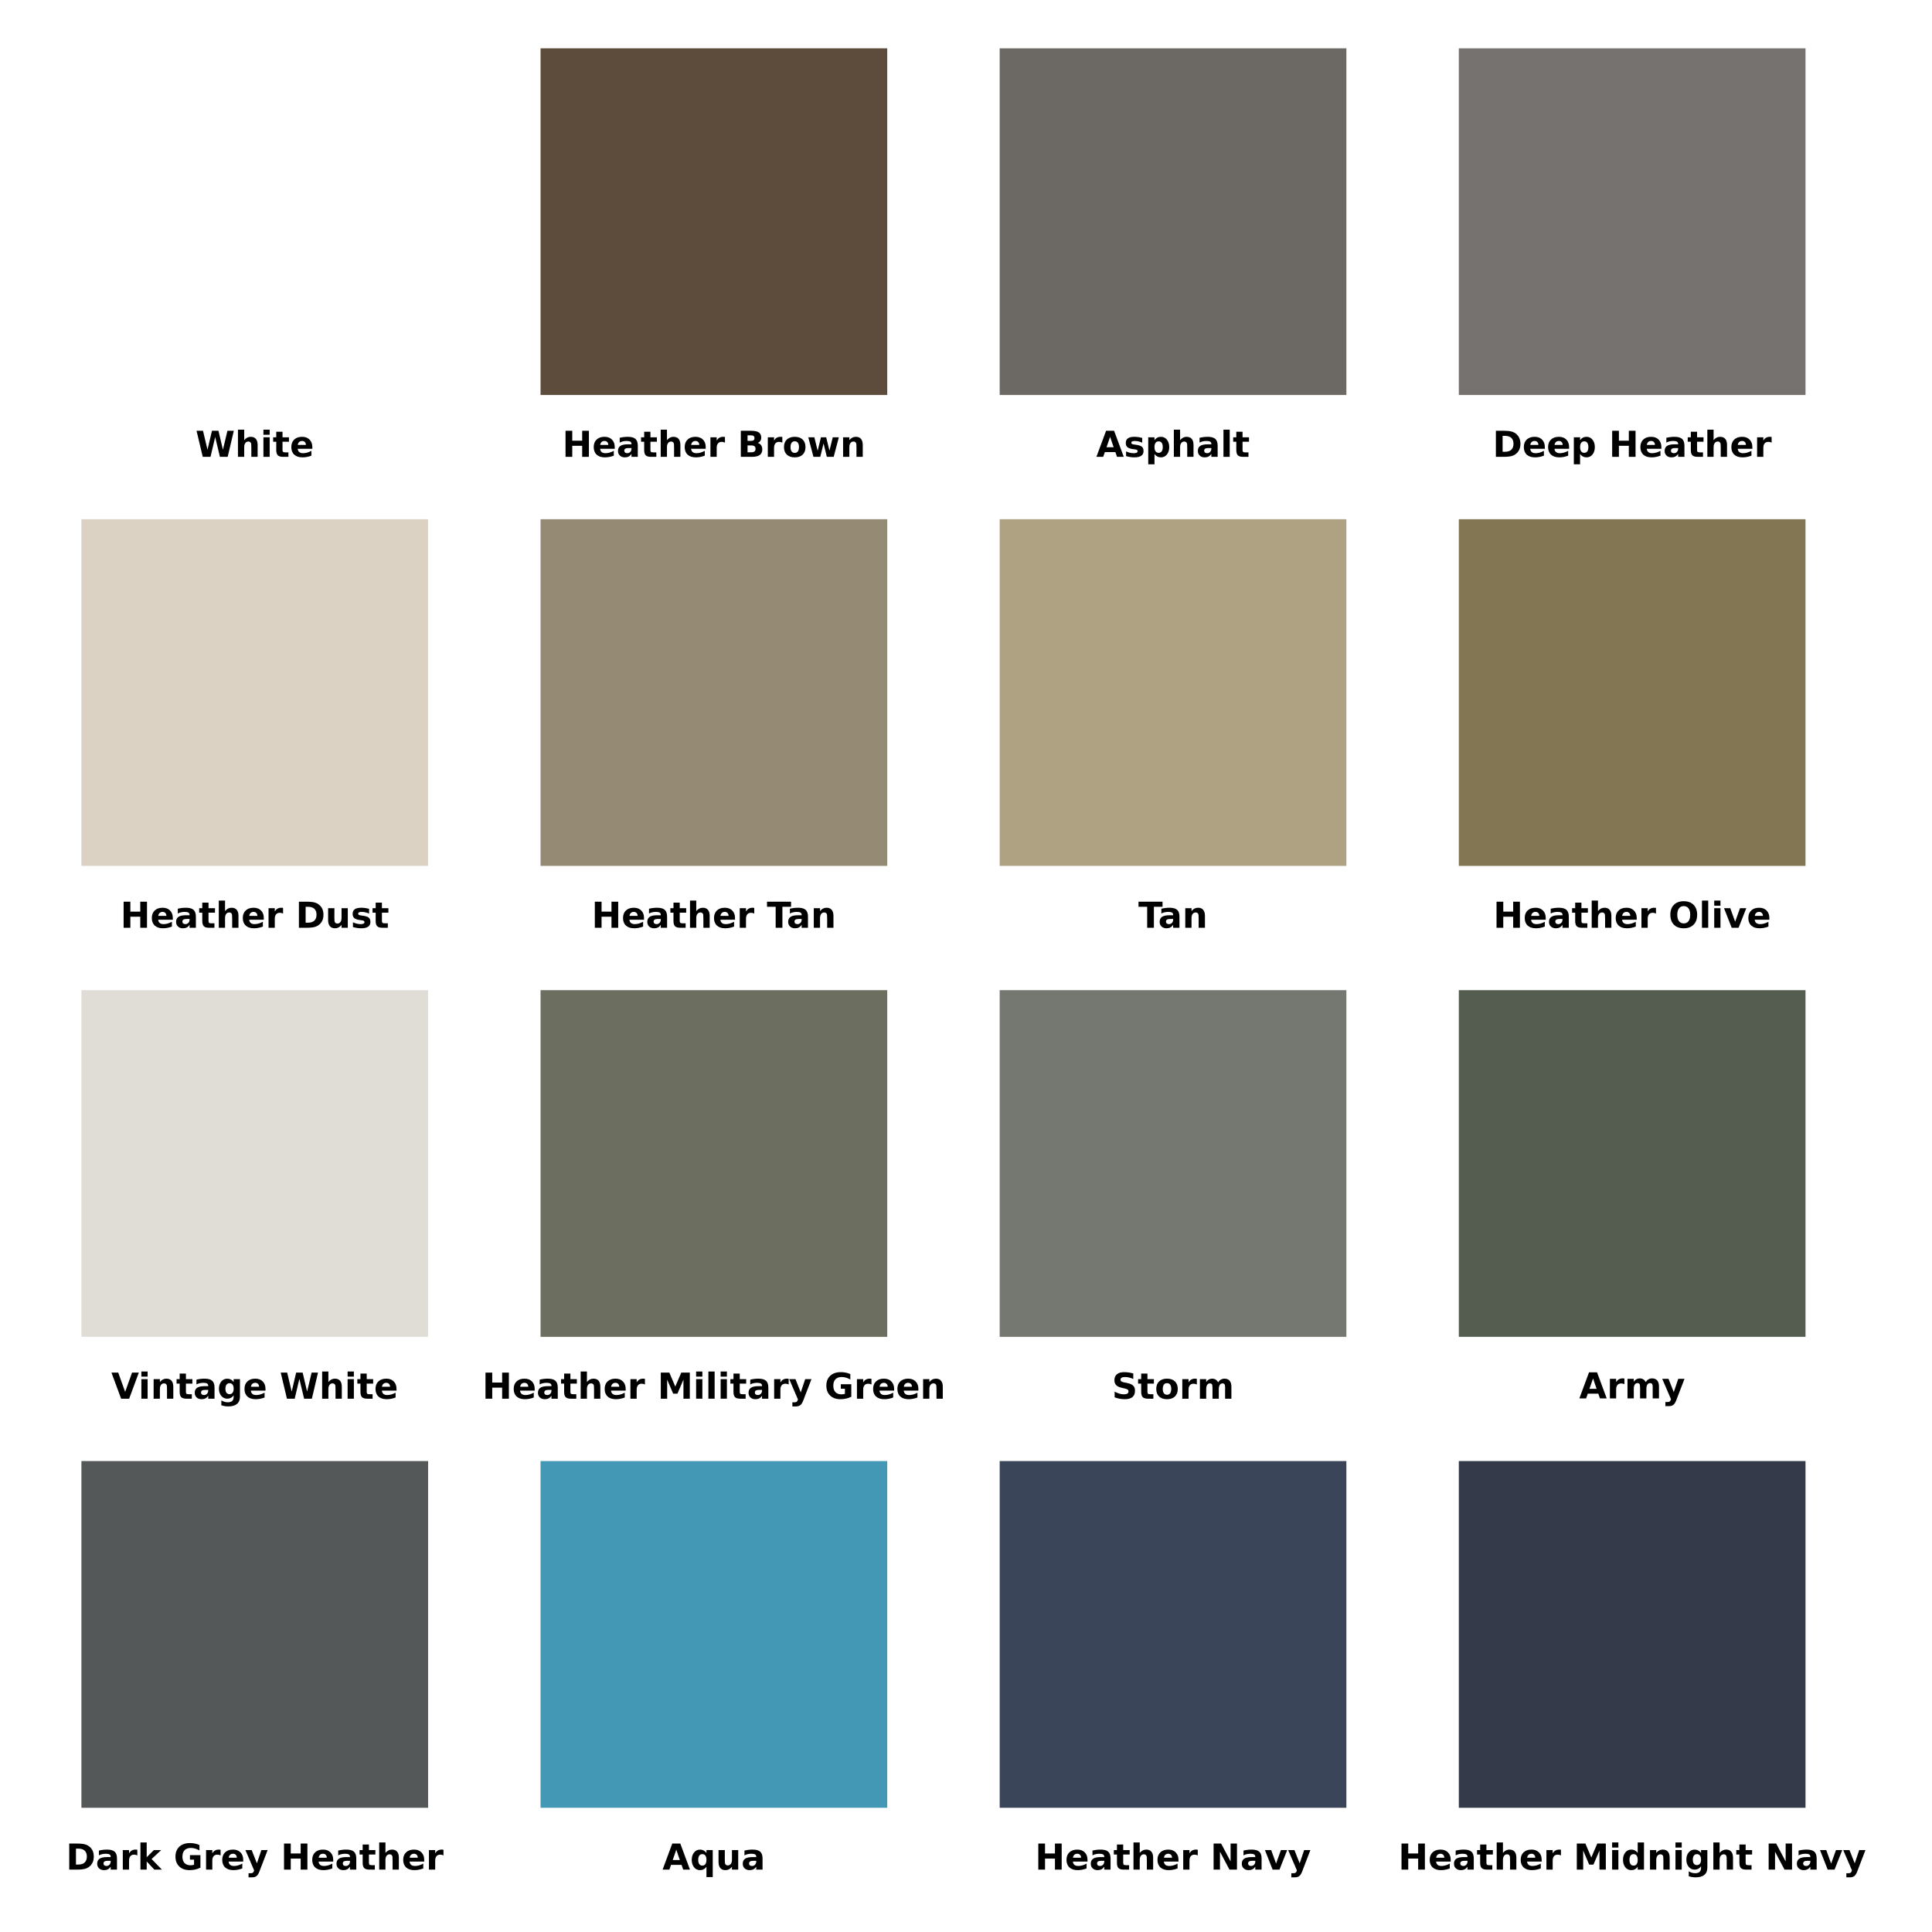
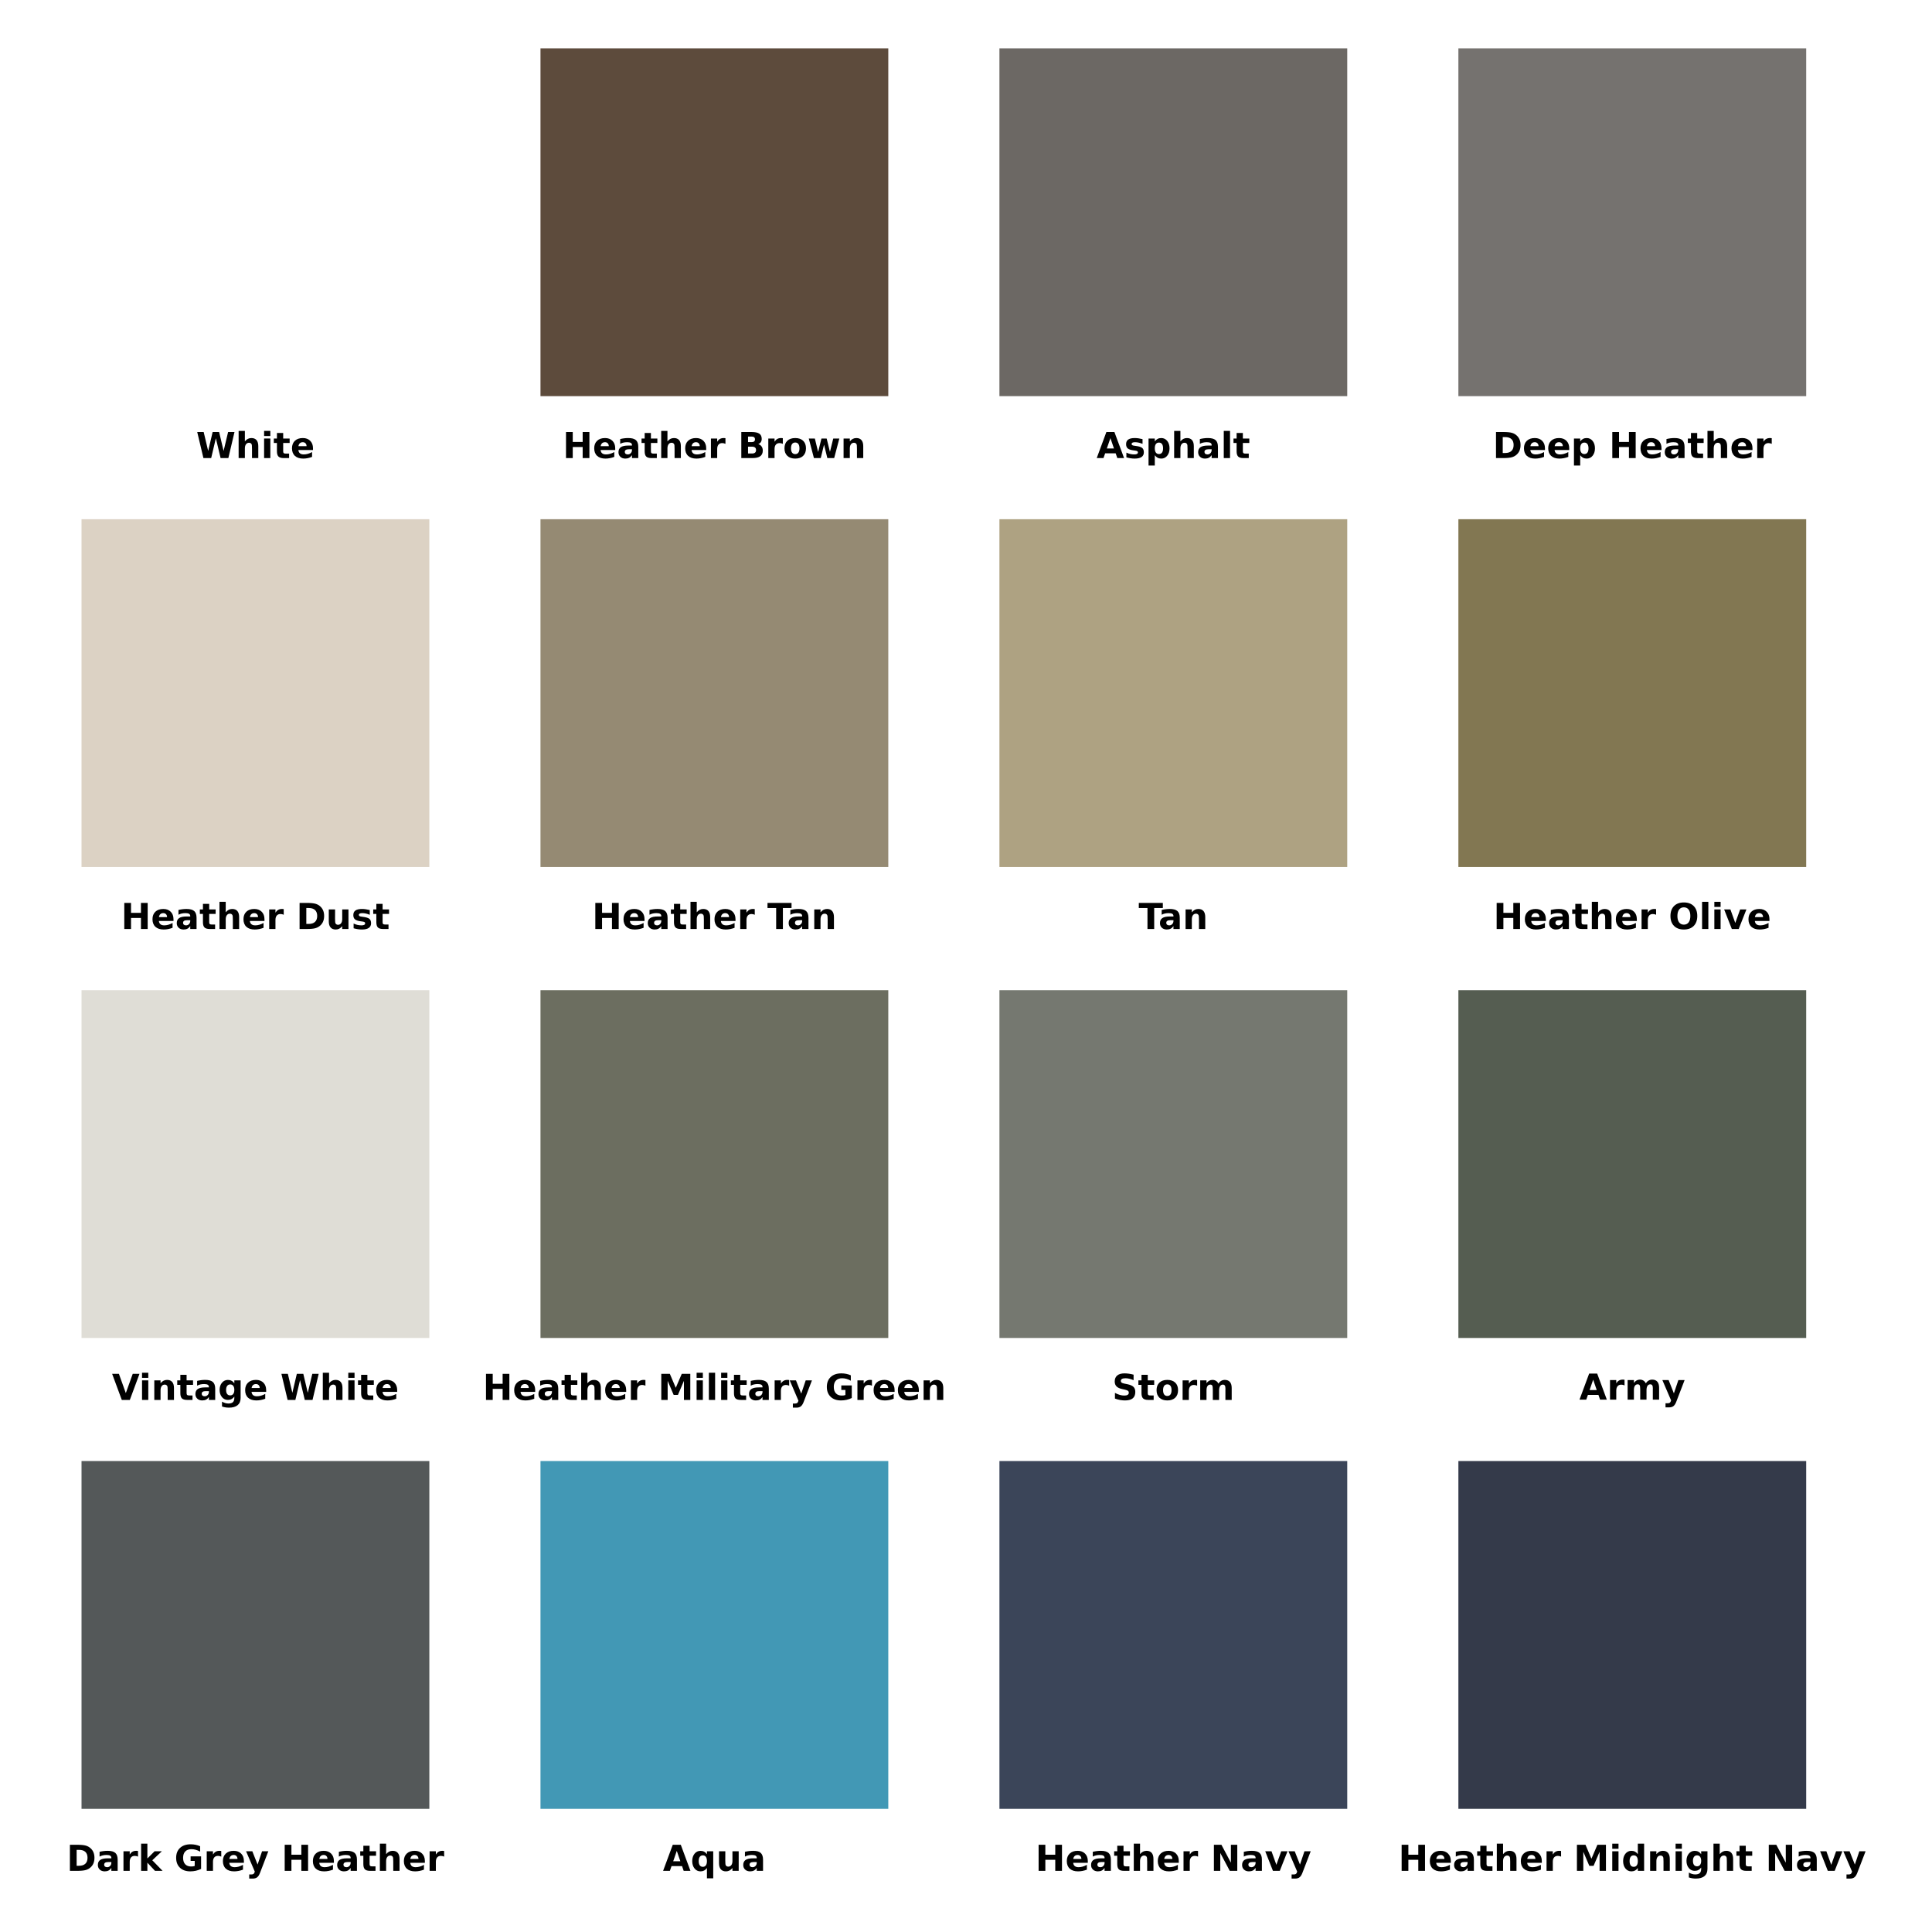
<svg xmlns="http://www.w3.org/2000/svg" xmlns:xlink="http://www.w3.org/1999/xlink" width="432pt" height="432pt" viewBox="0 0 432 432" version="1.1">
  <defs>
    <style type="text/css">*{stroke-linejoin: round; stroke-linecap: butt}</style>
  </defs>
  <g id="figure_1">
    <g id="patch_1">
      <path d="M 0 432  L 432 432  L 432 0  L 0 0  z " style="fill: #ffffff" />
    </g>
    <g id="axes_1">
      <g id="patch_2">
-         <path d="M 18.205 88.322  L 95.727 88.322  L 95.727 10.8  L 18.205 10.8  z " clip-path="url(#p68fa422e0e)" style="fill: #ffffff" />
+         <path d="M 18.23 88.572  L 96.002 88.572  L 96.002 10.8  L 18.23 10.8  z " clip-path="url(#p642ebede14)" style="fill: #ffffff" />
      </g>
      <g id="text_1">
-         <g transform="translate(43.71039 102.1527) scale(0.08 -0.08)">
+         <g transform="translate(43.86062 102.4277) scale(0.08 -0.08)">
          <defs>
            <path id="DejaVuSans-Bold-57" d="M 191 4666  L 1344 4666  L 2150 1275  L 2950 4666  L 4109 4666  L 4909 1275  L 5716 4666  L 6859 4666  L 5759 0  L 4372 0  L 3525 3547  L 2688 0  L 1300 0  L 191 4666  z " transform="scale(0.015625)" />
            <path id="DejaVuSans-Bold-68" d="M 4056 2131  L 4056 0  L 2931 0  L 2931 347  L 2931 1625  Q 2931 2084 2911 2256  Q 2891 2428 2841 2509  Q 2775 2619 2662 2680  Q 2550 2741 2406 2741  Q 2056 2741 1856 2470  Q 1656 2200 1656 1722  L 1656 0  L 538 0  L 538 4863  L 1656 4863  L 1656 2988  Q 1909 3294 2193 3439  Q 2478 3584 2822 3584  Q 3428 3584 3742 3212  Q 4056 2841 4056 2131  z " transform="scale(0.015625)" />
            <path id="DejaVuSans-Bold-69" d="M 538 3500  L 1656 3500  L 1656 0  L 538 0  L 538 3500  z M 538 4863  L 1656 4863  L 1656 3950  L 538 3950  L 538 4863  z " transform="scale(0.015625)" />
            <path id="DejaVuSans-Bold-74" d="M 1759 4494  L 1759 3500  L 2913 3500  L 2913 2700  L 1759 2700  L 1759 1216  Q 1759 972 1856 886  Q 1953 800 2241 800  L 2816 800  L 2816 0  L 1856 0  Q 1194 0 917 276  Q 641 553 641 1216  L 641 2700  L 84 2700  L 84 3500  L 641 3500  L 641 4494  L 1759 4494  z " transform="scale(0.015625)" />
            <path id="DejaVuSans-Bold-65" d="M 4031 1759  L 4031 1441  L 1416 1441  Q 1456 1047 1700 850  Q 1944 653 2381 653  Q 2734 653 3104 758  Q 3475 863 3866 1075  L 3866 213  Q 3469 63 3072 -14  Q 2675 -91 2278 -91  Q 1328 -91 801 392  Q 275 875 275 1747  Q 275 2603 792 3093  Q 1309 3584 2216 3584  Q 3041 3584 3536 3087  Q 4031 2591 4031 1759  z M 2881 2131  Q 2881 2450 2695 2645  Q 2509 2841 2209 2841  Q 1884 2841 1681 2658  Q 1478 2475 1428 2131  L 2881 2131  z " transform="scale(0.015625)" />
          </defs>
          <use xlink:href="#DejaVuSans-Bold-57" />
          <use xlink:href="#DejaVuSans-Bold-68" transform="translate(110.3027 0)" />
          <use xlink:href="#DejaVuSans-Bold-69" transform="translate(181.4941 0)" />
          <use xlink:href="#DejaVuSans-Bold-74" transform="translate(215.7715 0)" />
          <use xlink:href="#DejaVuSans-Bold-65" transform="translate(263.5742 0)" />
        </g>
      </g>
    </g>
    <g id="axes_2">
      <g id="patch_3">
-         <path d="M 120.868 88.322  L 198.39 88.322  L 198.39 10.8  L 120.868 10.8  z " clip-path="url(#p89ee6a223b)" style="fill: #5d4b3c" />
+         <path d="M 120.853 88.572  L 198.625 88.572  L 198.625 10.8  L 120.853 10.8  z " clip-path="url(#pa8515f5e9b)" style="fill: #5d4b3c" />
      </g>
      <g id="text_2">
-         <g transform="translate(125.7193 102.1527) scale(0.08 -0.08)">
+         <g transform="translate(125.8287 102.4277) scale(0.08 -0.08)">
          <defs>
            <path id="DejaVuSans-Bold-48" d="M 588 4666  L 1791 4666  L 1791 2888  L 3566 2888  L 3566 4666  L 4769 4666  L 4769 0  L 3566 0  L 3566 1978  L 1791 1978  L 1791 0  L 588 0  L 588 4666  z " transform="scale(0.015625)" />
            <path id="DejaVuSans-Bold-61" d="M 2106 1575  Q 1756 1575 1579 1456  Q 1403 1338 1403 1106  Q 1403 894 1545 773  Q 1688 653 1941 653  Q 2256 653 2472 879  Q 2688 1106 2688 1447  L 2688 1575  L 2106 1575  z M 3816 1997  L 3816 0  L 2688 0  L 2688 519  Q 2463 200 2181 54  Q 1900 -91 1497 -91  Q 953 -91 614 226  Q 275 544 275 1050  Q 275 1666 698 1953  Q 1122 2241 2028 2241  L 2688 2241  L 2688 2328  Q 2688 2594 2478 2717  Q 2269 2841 1825 2841  Q 1466 2841 1156 2769  Q 847 2697 581 2553  L 581 3406  Q 941 3494 1303 3539  Q 1666 3584 2028 3584  Q 2975 3584 3395 3211  Q 3816 2838 3816 1997  z " transform="scale(0.015625)" />
            <path id="DejaVuSans-Bold-72" d="M 3138 2547  Q 2991 2616 2845 2648  Q 2700 2681 2553 2681  Q 2122 2681 1889 2404  Q 1656 2128 1656 1613  L 1656 0  L 538 0  L 538 3500  L 1656 3500  L 1656 2925  Q 1872 3269 2151 3426  Q 2431 3584 2822 3584  Q 2878 3584 2943 3579  Q 3009 3575 3134 3559  L 3138 2547  z " transform="scale(0.015625)" />
            <path id="DejaVuSans-Bold-20" transform="scale(0.015625)" />
            <path id="DejaVuSans-Bold-42" d="M 2456 2859  Q 2741 2859 2887 2984  Q 3034 3109 3034 3353  Q 3034 3594 2887 3720  Q 2741 3847 2456 3847  L 1791 3847  L 1791 2859  L 2456 2859  z M 2497 819  Q 2859 819 3042 972  Q 3225 1125 3225 1434  Q 3225 1738 3044 1889  Q 2863 2041 2497 2041  L 1791 2041  L 1791 819  L 2497 819  z M 3616 2497  Q 4003 2384 4215 2081  Q 4428 1778 4428 1338  Q 4428 663 3972 331  Q 3516 0 2584 0  L 588 0  L 588 4666  L 2394 4666  Q 3366 4666 3802 4372  Q 4238 4078 4238 3431  Q 4238 3091 4078 2852  Q 3919 2613 3616 2497  z " transform="scale(0.015625)" />
            <path id="DejaVuSans-Bold-6f" d="M 2203 2784  Q 1831 2784 1636 2517  Q 1441 2250 1441 1747  Q 1441 1244 1636 976  Q 1831 709 2203 709  Q 2569 709 2762 976  Q 2956 1244 2956 1747  Q 2956 2250 2762 2517  Q 2569 2784 2203 2784  z M 2203 3584  Q 3106 3584 3614 3096  Q 4122 2609 4122 1747  Q 4122 884 3614 396  Q 3106 -91 2203 -91  Q 1297 -91 786 396  Q 275 884 275 1747  Q 275 2609 786 3096  Q 1297 3584 2203 3584  z " transform="scale(0.015625)" />
            <path id="DejaVuSans-Bold-77" d="M 225 3500  L 1313 3500  L 1900 1088  L 2491 3500  L 3425 3500  L 4013 1113  L 4603 3500  L 5691 3500  L 4769 0  L 3547 0  L 2956 2406  L 2369 0  L 1147 0  L 225 3500  z " transform="scale(0.015625)" />
            <path id="DejaVuSans-Bold-6e" d="M 4056 2131  L 4056 0  L 2931 0  L 2931 347  L 2931 1631  Q 2931 2084 2911 2256  Q 2891 2428 2841 2509  Q 2775 2619 2662 2680  Q 2550 2741 2406 2741  Q 2056 2741 1856 2470  Q 1656 2200 1656 1722  L 1656 0  L 538 0  L 538 3500  L 1656 3500  L 1656 2988  Q 1909 3294 2193 3439  Q 2478 3584 2822 3584  Q 3428 3584 3742 3212  Q 4056 2841 4056 2131  z " transform="scale(0.015625)" />
          </defs>
          <use xlink:href="#DejaVuSans-Bold-48" />
          <use xlink:href="#DejaVuSans-Bold-65" transform="translate(83.69141 0)" />
          <use xlink:href="#DejaVuSans-Bold-61" transform="translate(151.5137 0)" />
          <use xlink:href="#DejaVuSans-Bold-74" transform="translate(218.9941 0)" />
          <use xlink:href="#DejaVuSans-Bold-68" transform="translate(266.7969 0)" />
          <use xlink:href="#DejaVuSans-Bold-65" transform="translate(337.9883 0)" />
          <use xlink:href="#DejaVuSans-Bold-72" transform="translate(405.8105 0)" />
          <use xlink:href="#DejaVuSans-Bold-20" transform="translate(455.127 0)" />
          <use xlink:href="#DejaVuSans-Bold-42" transform="translate(489.9414 0)" />
          <use xlink:href="#DejaVuSans-Bold-72" transform="translate(566.1621 0)" />
          <use xlink:href="#DejaVuSans-Bold-6f" transform="translate(615.4785 0)" />
          <use xlink:href="#DejaVuSans-Bold-77" transform="translate(684.1797 0)" />
          <use xlink:href="#DejaVuSans-Bold-6e" transform="translate(776.5625 0)" />
        </g>
      </g>
    </g>
    <g id="axes_3">
      <g id="patch_4">
-         <path d="M 223.532 88.322  L 301.053 88.322  L 301.053 10.8  L 223.532 10.8  z " clip-path="url(#p95611fd9b8)" style="fill: #6c6864" />
+         <path d="M 223.475 88.572  L 301.247 88.572  L 301.247 10.8  L 223.475 10.8  z " clip-path="url(#pb180d6e5d6)" style="fill: #6c6864" />
      </g>
      <g id="text_3">
-         <g transform="translate(245.1232 102.1527) scale(0.08 -0.08)">
+         <g transform="translate(245.1919 102.4277) scale(0.08 -0.08)">
          <defs>
            <path id="DejaVuSans-Bold-41" d="M 3419 850  L 1538 850  L 1241 0  L 31 0  L 1759 4666  L 3194 4666  L 4922 0  L 3713 0  L 3419 850  z M 1838 1716  L 3116 1716  L 2478 3572  L 1838 1716  z " transform="scale(0.015625)" />
            <path id="DejaVuSans-Bold-73" d="M 3272 3391  L 3272 2541  Q 2913 2691 2578 2766  Q 2244 2841 1947 2841  Q 1628 2841 1473 2761  Q 1319 2681 1319 2516  Q 1319 2381 1436 2309  Q 1553 2238 1856 2203  L 2053 2175  Q 2913 2066 3209 1816  Q 3506 1566 3506 1031  Q 3506 472 3093 190  Q 2681 -91 1863 -91  Q 1516 -91 1145 -36  Q 775 19 384 128  L 384 978  Q 719 816 1070 734  Q 1422 653 1784 653  Q 2113 653 2278 743  Q 2444 834 2444 1013  Q 2444 1163 2330 1236  Q 2216 1309 1875 1350  L 1678 1375  Q 931 1469 631 1722  Q 331 1975 331 2491  Q 331 3047 712 3315  Q 1094 3584 1881 3584  Q 2191 3584 2531 3537  Q 2872 3491 3272 3391  z " transform="scale(0.015625)" />
            <path id="DejaVuSans-Bold-70" d="M 1656 506  L 1656 -1331  L 538 -1331  L 538 3500  L 1656 3500  L 1656 2988  Q 1888 3294 2169 3439  Q 2450 3584 2816 3584  Q 3463 3584 3878 3070  Q 4294 2556 4294 1747  Q 4294 938 3878 423  Q 3463 -91 2816 -91  Q 2450 -91 2169 54  Q 1888 200 1656 506  z M 2400 2772  Q 2041 2772 1848 2508  Q 1656 2244 1656 1747  Q 1656 1250 1848 986  Q 2041 722 2400 722  Q 2759 722 2948 984  Q 3138 1247 3138 1747  Q 3138 2247 2948 2509  Q 2759 2772 2400 2772  z " transform="scale(0.015625)" />
            <path id="DejaVuSans-Bold-6c" d="M 538 4863  L 1656 4863  L 1656 0  L 538 0  L 538 4863  z " transform="scale(0.015625)" />
          </defs>
          <use xlink:href="#DejaVuSans-Bold-41" />
          <use xlink:href="#DejaVuSans-Bold-73" transform="translate(77.39258 0)" />
          <use xlink:href="#DejaVuSans-Bold-70" transform="translate(136.9141 0)" />
          <use xlink:href="#DejaVuSans-Bold-68" transform="translate(208.4961 0)" />
          <use xlink:href="#DejaVuSans-Bold-61" transform="translate(279.6875 0)" />
          <use xlink:href="#DejaVuSans-Bold-6c" transform="translate(347.168 0)" />
          <use xlink:href="#DejaVuSans-Bold-74" transform="translate(381.4453 0)" />
        </g>
      </g>
    </g>
    <g id="axes_4">
      <g id="patch_5">
-         <path d="M 326.195 88.322  L 403.717 88.322  L 403.717 10.8  L 326.195 10.8  z " clip-path="url(#pd28c41d8d9)" style="fill: #75726f" />
+         <path d="M 326.098 88.572  L 403.87 88.572  L 403.87 10.8  L 326.098 10.8  z " clip-path="url(#pdbcb19c7c9)" style="fill: #75726f" />
      </g>
      <g id="text_4">
-         <g transform="translate(333.7484 102.1527) scale(0.08 -0.08)">
+         <g transform="translate(333.7763 102.4277) scale(0.08 -0.08)">
          <defs>
            <path id="DejaVuSans-Bold-44" d="M 1791 3756  L 1791 909  L 2222 909  Q 2959 909 3348 1275  Q 3738 1641 3738 2338  Q 3738 3031 3350 3393  Q 2963 3756 2222 3756  L 1791 3756  z M 588 4666  L 1856 4666  Q 2919 4666 3439 4514  Q 3959 4363 4331 4000  Q 4659 3684 4818 3271  Q 4978 2859 4978 2338  Q 4978 1809 4818 1395  Q 4659 981 4331 666  Q 3956 303 3431 151  Q 2906 0 1856 0  L 588 0  L 588 4666  z " transform="scale(0.015625)" />
          </defs>
          <use xlink:href="#DejaVuSans-Bold-44" />
          <use xlink:href="#DejaVuSans-Bold-65" transform="translate(83.00781 0)" />
          <use xlink:href="#DejaVuSans-Bold-65" transform="translate(150.8301 0)" />
          <use xlink:href="#DejaVuSans-Bold-70" transform="translate(218.6523 0)" />
          <use xlink:href="#DejaVuSans-Bold-20" transform="translate(290.2344 0)" />
          <use xlink:href="#DejaVuSans-Bold-48" transform="translate(325.0488 0)" />
          <use xlink:href="#DejaVuSans-Bold-65" transform="translate(408.7402 0)" />
          <use xlink:href="#DejaVuSans-Bold-61" transform="translate(476.5625 0)" />
          <use xlink:href="#DejaVuSans-Bold-74" transform="translate(544.043 0)" />
          <use xlink:href="#DejaVuSans-Bold-68" transform="translate(591.8457 0)" />
          <use xlink:href="#DejaVuSans-Bold-65" transform="translate(663.0371 0)" />
          <use xlink:href="#DejaVuSans-Bold-72" transform="translate(730.8594 0)" />
        </g>
      </g>
    </g>
    <g id="axes_5">
      <g id="patch_6">
-         <path d="M 18.205 193.622  L 95.727 193.622  L 95.727 116.1  L 18.205 116.1  z " clip-path="url(#p93b9abf1d6)" style="fill: #dcd2c4" />
+         <path d="M 18.23 193.872  L 96.002 193.872  L 96.002 116.1  L 18.23 116.1  z " clip-path="url(#pba95625bf4)" style="fill: #dcd2c4" />
      </g>
      <g id="text_5">
-         <g transform="translate(26.90789 207.4527) scale(0.08 -0.08)">
+         <g transform="translate(27.05813 207.7277) scale(0.08 -0.08)">
          <defs>
            <path id="DejaVuSans-Bold-75" d="M 500 1363  L 500 3500  L 1625 3500  L 1625 3150  Q 1625 2866 1622 2436  Q 1619 2006 1619 1863  Q 1619 1441 1641 1255  Q 1663 1069 1716 984  Q 1784 875 1895 815  Q 2006 756 2150 756  Q 2500 756 2700 1025  Q 2900 1294 2900 1772  L 2900 3500  L 4019 3500  L 4019 0  L 2900 0  L 2900 506  Q 2647 200 2364 54  Q 2081 -91 1741 -91  Q 1134 -91 817 281  Q 500 653 500 1363  z " transform="scale(0.015625)" />
          </defs>
          <use xlink:href="#DejaVuSans-Bold-48" />
          <use xlink:href="#DejaVuSans-Bold-65" transform="translate(83.69141 0)" />
          <use xlink:href="#DejaVuSans-Bold-61" transform="translate(151.5137 0)" />
          <use xlink:href="#DejaVuSans-Bold-74" transform="translate(218.9941 0)" />
          <use xlink:href="#DejaVuSans-Bold-68" transform="translate(266.7969 0)" />
          <use xlink:href="#DejaVuSans-Bold-65" transform="translate(337.9883 0)" />
          <use xlink:href="#DejaVuSans-Bold-72" transform="translate(405.8105 0)" />
          <use xlink:href="#DejaVuSans-Bold-20" transform="translate(455.127 0)" />
          <use xlink:href="#DejaVuSans-Bold-44" transform="translate(489.9414 0)" />
          <use xlink:href="#DejaVuSans-Bold-75" transform="translate(572.9492 0)" />
          <use xlink:href="#DejaVuSans-Bold-73" transform="translate(644.1406 0)" />
          <use xlink:href="#DejaVuSans-Bold-74" transform="translate(703.6621 0)" />
        </g>
      </g>
    </g>
    <g id="axes_6">
      <g id="patch_7">
-         <path d="M 120.868 193.622  L 198.39 193.622  L 198.39 116.1  L 120.868 116.1  z " clip-path="url(#p2ada1e81b6)" style="fill: #958a73" />
+         <path d="M 120.853 193.872  L 198.625 193.872  L 198.625 116.1  L 120.853 116.1  z " clip-path="url(#p1f85be59f6)" style="fill: #958a73" />
      </g>
      <g id="text_6">
-         <g transform="translate(132.2712 207.4527) scale(0.08 -0.08)">
+         <g transform="translate(132.3806 207.7277) scale(0.08 -0.08)">
          <defs>
            <path id="DejaVuSans-Bold-54" d="M 31 4666  L 4331 4666  L 4331 3756  L 2784 3756  L 2784 0  L 1581 0  L 1581 3756  L 31 3756  L 31 4666  z " transform="scale(0.015625)" />
          </defs>
          <use xlink:href="#DejaVuSans-Bold-48" />
          <use xlink:href="#DejaVuSans-Bold-65" transform="translate(83.69141 0)" />
          <use xlink:href="#DejaVuSans-Bold-61" transform="translate(151.5137 0)" />
          <use xlink:href="#DejaVuSans-Bold-74" transform="translate(218.9941 0)" />
          <use xlink:href="#DejaVuSans-Bold-68" transform="translate(266.7969 0)" />
          <use xlink:href="#DejaVuSans-Bold-65" transform="translate(337.9883 0)" />
          <use xlink:href="#DejaVuSans-Bold-72" transform="translate(405.8105 0)" />
          <use xlink:href="#DejaVuSans-Bold-20" transform="translate(455.127 0)" />
          <use xlink:href="#DejaVuSans-Bold-54" transform="translate(489.9414 0)" />
          <use xlink:href="#DejaVuSans-Bold-61" transform="translate(545.2793 0)" />
          <use xlink:href="#DejaVuSans-Bold-6e" transform="translate(612.7598 0)" />
        </g>
      </g>
    </g>
    <g id="axes_7">
      <g id="patch_8">
-         <path d="M 223.532 193.622  L 301.053 193.622  L 301.053 116.1  L 223.532 116.1  z " clip-path="url(#p877327487d)" style="fill: #aea282" />
+         <path d="M 223.475 193.872  L 301.247 193.872  L 301.247 116.1  L 223.475 116.1  z " clip-path="url(#p77924c9bf1)" style="fill: #aea282" />
      </g>
      <g id="text_7">
-         <g transform="translate(254.532 207.4527) scale(0.08 -0.08)">
+         <g transform="translate(254.6006 207.7277) scale(0.08 -0.08)">
          <use xlink:href="#DejaVuSans-Bold-54" />
          <use xlink:href="#DejaVuSans-Bold-61" transform="translate(55.33789 0)" />
          <use xlink:href="#DejaVuSans-Bold-6e" transform="translate(122.8184 0)" />
        </g>
      </g>
    </g>
    <g id="axes_8">
      <g id="patch_9">
-         <path d="M 326.195 193.622  L 403.717 193.622  L 403.717 116.1  L 326.195 116.1  z " clip-path="url(#paaeb59a66a)" style="fill: #827752" />
+         <path d="M 326.098 193.872  L 403.87 193.872  L 403.87 116.1  L 326.098 116.1  z " clip-path="url(#pa01b9044b4)" style="fill: #827752" />
      </g>
      <g id="text_8">
-         <g transform="translate(333.8946 207.4527) scale(0.08 -0.08)">
+         <g transform="translate(333.9225 207.7277) scale(0.08 -0.08)">
          <defs>
            <path id="DejaVuSans-Bold-4f" d="M 2719 3878  Q 2169 3878 1866 3472  Q 1563 3066 1563 2328  Q 1563 1594 1866 1187  Q 2169 781 2719 781  Q 3272 781 3575 1187  Q 3878 1594 3878 2328  Q 3878 3066 3575 3472  Q 3272 3878 2719 3878  z M 2719 4750  Q 3844 4750 4481 4106  Q 5119 3463 5119 2328  Q 5119 1197 4481 553  Q 3844 -91 2719 -91  Q 1597 -91 958 553  Q 319 1197 319 2328  Q 319 3463 958 4106  Q 1597 4750 2719 4750  z " transform="scale(0.015625)" />
            <path id="DejaVuSans-Bold-76" d="M 97 3500  L 1216 3500  L 2088 1081  L 2956 3500  L 4078 3500  L 2700 0  L 1472 0  L 97 3500  z " transform="scale(0.015625)" />
          </defs>
          <use xlink:href="#DejaVuSans-Bold-48" />
          <use xlink:href="#DejaVuSans-Bold-65" transform="translate(83.69141 0)" />
          <use xlink:href="#DejaVuSans-Bold-61" transform="translate(151.5137 0)" />
          <use xlink:href="#DejaVuSans-Bold-74" transform="translate(218.9941 0)" />
          <use xlink:href="#DejaVuSans-Bold-68" transform="translate(266.7969 0)" />
          <use xlink:href="#DejaVuSans-Bold-65" transform="translate(337.9883 0)" />
          <use xlink:href="#DejaVuSans-Bold-72" transform="translate(405.8105 0)" />
          <use xlink:href="#DejaVuSans-Bold-20" transform="translate(455.127 0)" />
          <use xlink:href="#DejaVuSans-Bold-4f" transform="translate(489.9414 0)" />
          <use xlink:href="#DejaVuSans-Bold-6c" transform="translate(574.9512 0)" />
          <use xlink:href="#DejaVuSans-Bold-69" transform="translate(609.2285 0)" />
          <use xlink:href="#DejaVuSans-Bold-76" transform="translate(643.5059 0)" />
          <use xlink:href="#DejaVuSans-Bold-65" transform="translate(708.6914 0)" />
        </g>
      </g>
    </g>
    <g id="axes_9">
      <g id="patch_10">
-         <path d="M 18.205 298.922  L 95.727 298.922  L 95.727 221.4  L 18.205 221.4  z " clip-path="url(#p4abfb856ae)" style="fill: #dfddd6" />
+         <path d="M 18.23 299.172  L 96.002 299.172  L 96.002 221.4  L 18.23 221.4  z " clip-path="url(#p08baf9febb)" style="fill: #dfddd6" />
      </g>
      <g id="text_9">
-         <g transform="translate(24.88602 312.7527) scale(0.08 -0.08)">
+         <g transform="translate(25.03625 313.0277) scale(0.08 -0.08)">
          <defs>
            <path id="DejaVuSans-Bold-56" d="M 31 4666  L 1241 4666  L 2478 1222  L 3713 4666  L 4922 4666  L 3194 0  L 1759 0  L 31 4666  z " transform="scale(0.015625)" />
            <path id="DejaVuSans-Bold-67" d="M 2919 594  Q 2688 288 2409 144  Q 2131 0 1766 0  Q 1125 0 706 504  Q 288 1009 288 1791  Q 288 2575 706 3076  Q 1125 3578 1766 3578  Q 2131 3578 2409 3434  Q 2688 3291 2919 2981  L 2919 3500  L 4044 3500  L 4044 353  Q 4044 -491 3511 -936  Q 2978 -1381 1966 -1381  Q 1638 -1381 1331 -1331  Q 1025 -1281 716 -1178  L 716 -306  Q 1009 -475 1290 -558  Q 1572 -641 1856 -641  Q 2406 -641 2662 -400  Q 2919 -159 2919 353  L 2919 594  z M 2181 2772  Q 1834 2772 1640 2515  Q 1447 2259 1447 1791  Q 1447 1309 1634 1061  Q 1822 813 2181 813  Q 2531 813 2725 1069  Q 2919 1325 2919 1791  Q 2919 2259 2725 2515  Q 2531 2772 2181 2772  z " transform="scale(0.015625)" />
          </defs>
          <use xlink:href="#DejaVuSans-Bold-56" />
          <use xlink:href="#DejaVuSans-Bold-69" transform="translate(75.64258 0)" />
          <use xlink:href="#DejaVuSans-Bold-6e" transform="translate(109.9199 0)" />
          <use xlink:href="#DejaVuSans-Bold-74" transform="translate(181.1113 0)" />
          <use xlink:href="#DejaVuSans-Bold-61" transform="translate(228.9141 0)" />
          <use xlink:href="#DejaVuSans-Bold-67" transform="translate(296.3945 0)" />
          <use xlink:href="#DejaVuSans-Bold-65" transform="translate(367.9766 0)" />
          <use xlink:href="#DejaVuSans-Bold-20" transform="translate(435.7988 0)" />
          <use xlink:href="#DejaVuSans-Bold-57" transform="translate(470.6133 0)" />
          <use xlink:href="#DejaVuSans-Bold-68" transform="translate(580.916 0)" />
          <use xlink:href="#DejaVuSans-Bold-69" transform="translate(652.1074 0)" />
          <use xlink:href="#DejaVuSans-Bold-74" transform="translate(686.3848 0)" />
          <use xlink:href="#DejaVuSans-Bold-65" transform="translate(734.1875 0)" />
        </g>
      </g>
    </g>
    <g id="axes_10">
      <g id="patch_11">
-         <path d="M 120.868 298.922  L 198.39 298.922  L 198.39 221.4  L 120.868 221.4  z " clip-path="url(#pbeb07a986b)" style="fill: #6c6e60" />
+         <path d="M 120.853 299.172  L 198.625 299.172  L 198.625 221.4  L 120.853 221.4  z " clip-path="url(#p83a69cd62f)" style="fill: #6c6e60" />
      </g>
      <g id="text_10">
-         <g transform="translate(107.8243 312.7527) scale(0.08 -0.08)">
+         <g transform="translate(107.9338 313.0277) scale(0.08 -0.08)">
          <defs>
            <path id="DejaVuSans-Bold-4d" d="M 588 4666  L 2119 4666  L 3181 2169  L 4250 4666  L 5778 4666  L 5778 0  L 4641 0  L 4641 3413  L 3566 897  L 2803 897  L 1728 3413  L 1728 0  L 588 0  L 588 4666  z " transform="scale(0.015625)" />
            <path id="DejaVuSans-Bold-79" d="M 78 3500  L 1197 3500  L 2138 1125  L 2938 3500  L 4056 3500  L 2584 -331  Q 2363 -916 2067 -1148  Q 1772 -1381 1288 -1381  L 641 -1381  L 641 -647  L 991 -647  Q 1275 -647 1404 -556  Q 1534 -466 1606 -231  L 1638 -134  L 78 3500  z " transform="scale(0.015625)" />
            <path id="DejaVuSans-Bold-47" d="M 4781 347  Q 4331 128 3847 18  Q 3363 -91 2847 -91  Q 1681 -91 1000 561  Q 319 1213 319 2328  Q 319 3456 1012 4103  Q 1706 4750 2913 4750  Q 3378 4750 3804 4662  Q 4231 4575 4609 4403  L 4609 3438  Q 4219 3659 3833 3768  Q 3447 3878 3059 3878  Q 2341 3878 1952 3476  Q 1563 3075 1563 2328  Q 1563 1588 1938 1184  Q 2313 781 3003 781  Q 3191 781 3352 804  Q 3513 828 3641 878  L 3641 1784  L 2906 1784  L 2906 2591  L 4781 2591  L 4781 347  z " transform="scale(0.015625)" />
          </defs>
          <use xlink:href="#DejaVuSans-Bold-48" />
          <use xlink:href="#DejaVuSans-Bold-65" transform="translate(83.69141 0)" />
          <use xlink:href="#DejaVuSans-Bold-61" transform="translate(151.5137 0)" />
          <use xlink:href="#DejaVuSans-Bold-74" transform="translate(218.9941 0)" />
          <use xlink:href="#DejaVuSans-Bold-68" transform="translate(266.7969 0)" />
          <use xlink:href="#DejaVuSans-Bold-65" transform="translate(337.9883 0)" />
          <use xlink:href="#DejaVuSans-Bold-72" transform="translate(405.8105 0)" />
          <use xlink:href="#DejaVuSans-Bold-20" transform="translate(455.127 0)" />
          <use xlink:href="#DejaVuSans-Bold-4d" transform="translate(489.9414 0)" />
          <use xlink:href="#DejaVuSans-Bold-69" transform="translate(589.4531 0)" />
          <use xlink:href="#DejaVuSans-Bold-6c" transform="translate(623.7305 0)" />
          <use xlink:href="#DejaVuSans-Bold-69" transform="translate(658.0078 0)" />
          <use xlink:href="#DejaVuSans-Bold-74" transform="translate(692.2852 0)" />
          <use xlink:href="#DejaVuSans-Bold-61" transform="translate(740.0879 0)" />
          <use xlink:href="#DejaVuSans-Bold-72" transform="translate(807.5684 0)" />
          <use xlink:href="#DejaVuSans-Bold-79" transform="translate(856.8848 0)" />
          <use xlink:href="#DejaVuSans-Bold-20" transform="translate(922.0703 0)" />
          <use xlink:href="#DejaVuSans-Bold-47" transform="translate(956.8848 0)" />
          <use xlink:href="#DejaVuSans-Bold-72" transform="translate(1038.965 0)" />
          <use xlink:href="#DejaVuSans-Bold-65" transform="translate(1088.281 0)" />
          <use xlink:href="#DejaVuSans-Bold-65" transform="translate(1156.104 0)" />
          <use xlink:href="#DejaVuSans-Bold-6e" transform="translate(1223.926 0)" />
        </g>
      </g>
    </g>
    <g id="axes_11">
      <g id="patch_12">
-         <path d="M 223.532 298.922  L 301.053 298.922  L 301.053 221.4  L 223.532 221.4  z " clip-path="url(#pb81dd3f67e)" style="fill: #757870" />
+         <path d="M 223.475 299.172  L 301.247 299.172  L 301.247 221.4  L 223.475 221.4  z " clip-path="url(#p884f9cc095)" style="fill: #757870" />
      </g>
      <g id="text_11">
-         <g transform="translate(248.6113 312.7527) scale(0.08 -0.08)">
+         <g transform="translate(248.68 313.0277) scale(0.08 -0.08)">
          <defs>
            <path id="DejaVuSans-Bold-53" d="M 3834 4519  L 3834 3531  Q 3450 3703 3084 3790  Q 2719 3878 2394 3878  Q 1963 3878 1756 3759  Q 1550 3641 1550 3391  Q 1550 3203 1689 3098  Q 1828 2994 2194 2919  L 2706 2816  Q 3484 2659 3812 2340  Q 4141 2022 4141 1434  Q 4141 663 3683 286  Q 3225 -91 2284 -91  Q 1841 -91 1394 -6  Q 947 78 500 244  L 500 1259  Q 947 1022 1364 901  Q 1781 781 2169 781  Q 2563 781 2772 912  Q 2981 1044 2981 1288  Q 2981 1506 2839 1625  Q 2697 1744 2272 1838  L 1806 1941  Q 1106 2091 782 2419  Q 459 2747 459 3303  Q 459 4000 909 4375  Q 1359 4750 2203 4750  Q 2588 4750 2994 4692  Q 3400 4634 3834 4519  z " transform="scale(0.015625)" />
            <path id="DejaVuSans-Bold-6d" d="M 3781 2919  Q 3994 3244 4286 3414  Q 4578 3584 4928 3584  Q 5531 3584 5847 3212  Q 6163 2841 6163 2131  L 6163 0  L 5038 0  L 5038 1825  Q 5041 1866 5042 1909  Q 5044 1953 5044 2034  Q 5044 2406 4934 2573  Q 4825 2741 4581 2741  Q 4263 2741 4089 2478  Q 3916 2216 3909 1719  L 3909 0  L 2784 0  L 2784 1825  Q 2784 2406 2684 2573  Q 2584 2741 2328 2741  Q 2006 2741 1831 2477  Q 1656 2213 1656 1722  L 1656 0  L 531 0  L 531 3500  L 1656 3500  L 1656 2988  Q 1863 3284 2130 3434  Q 2397 3584 2719 3584  Q 3081 3584 3359 3409  Q 3638 3234 3781 2919  z " transform="scale(0.015625)" />
          </defs>
          <use xlink:href="#DejaVuSans-Bold-53" />
          <use xlink:href="#DejaVuSans-Bold-74" transform="translate(72.02148 0)" />
          <use xlink:href="#DejaVuSans-Bold-6f" transform="translate(119.8242 0)" />
          <use xlink:href="#DejaVuSans-Bold-72" transform="translate(188.5254 0)" />
          <use xlink:href="#DejaVuSans-Bold-6d" transform="translate(237.8418 0)" />
        </g>
      </g>
    </g>
    <g id="axes_12">
      <g id="patch_13">
-         <path d="M 326.195 298.922  L 403.717 298.922  L 403.717 221.4  L 326.195 221.4  z " clip-path="url(#p5a29750f62)" style="fill: #555d51" />
+         <path d="M 326.098 299.172  L 403.87 299.172  L 403.87 221.4  L 326.098 221.4  z " clip-path="url(#pcc02b47db5)" style="fill: #555d51" />
      </g>
      <g id="text_12">
-         <g transform="translate(353.1121 312.6902) scale(0.08 -0.08)">
+         <g transform="translate(353.14 312.9652) scale(0.08 -0.08)">
          <use xlink:href="#DejaVuSans-Bold-41" />
          <use xlink:href="#DejaVuSans-Bold-72" transform="translate(77.39258 0)" />
          <use xlink:href="#DejaVuSans-Bold-6d" transform="translate(126.709 0)" />
          <use xlink:href="#DejaVuSans-Bold-79" transform="translate(230.9082 0)" />
        </g>
      </g>
    </g>
    <g id="axes_13">
      <g id="patch_14">
-         <path d="M 18.205 404.222  L 95.727 404.222  L 95.727 326.7  L 18.205 326.7  z " clip-path="url(#p9815f886da)" style="fill: #545859" />
+         <path d="M 18.23 404.472  L 96.002 404.472  L 96.002 326.7  L 18.23 326.7  z " clip-path="url(#p4b4f45a3ea)" style="fill: #545859" />
      </g>
      <g id="text_13">
-         <g transform="translate(14.74727 418.0527) scale(0.08 -0.08)">
+         <g transform="translate(14.8975 418.3277) scale(0.08 -0.08)">
          <defs>
            <path id="DejaVuSans-Bold-6b" d="M 538 4863  L 1656 4863  L 1656 2216  L 2944 3500  L 4244 3500  L 2534 1894  L 4378 0  L 3022 0  L 1656 1459  L 1656 0  L 538 0  L 538 4863  z " transform="scale(0.015625)" />
          </defs>
          <use xlink:href="#DejaVuSans-Bold-44" />
          <use xlink:href="#DejaVuSans-Bold-61" transform="translate(83.00781 0)" />
          <use xlink:href="#DejaVuSans-Bold-72" transform="translate(150.4883 0)" />
          <use xlink:href="#DejaVuSans-Bold-6b" transform="translate(199.8047 0)" />
          <use xlink:href="#DejaVuSans-Bold-20" transform="translate(266.3086 0)" />
          <use xlink:href="#DejaVuSans-Bold-47" transform="translate(301.123 0)" />
          <use xlink:href="#DejaVuSans-Bold-72" transform="translate(383.2031 0)" />
          <use xlink:href="#DejaVuSans-Bold-65" transform="translate(432.5195 0)" />
          <use xlink:href="#DejaVuSans-Bold-79" transform="translate(500.3418 0)" />
          <use xlink:href="#DejaVuSans-Bold-20" transform="translate(565.5273 0)" />
          <use xlink:href="#DejaVuSans-Bold-48" transform="translate(600.3418 0)" />
          <use xlink:href="#DejaVuSans-Bold-65" transform="translate(684.0332 0)" />
          <use xlink:href="#DejaVuSans-Bold-61" transform="translate(751.8555 0)" />
          <use xlink:href="#DejaVuSans-Bold-74" transform="translate(819.3359 0)" />
          <use xlink:href="#DejaVuSans-Bold-68" transform="translate(867.1387 0)" />
          <use xlink:href="#DejaVuSans-Bold-65" transform="translate(938.3301 0)" />
          <use xlink:href="#DejaVuSans-Bold-72" transform="translate(1006.152 0)" />
        </g>
      </g>
    </g>
    <g id="axes_14">
      <g id="patch_15">
-         <path d="M 120.868 404.222  L 198.39 404.222  L 198.39 326.7  L 120.868 326.7  z " clip-path="url(#pfa5a2b12ea)" style="fill: #4298b5" />
+         <path d="M 120.853 404.472  L 198.625 404.472  L 198.625 326.7  L 120.853 326.7  z " clip-path="url(#pb27722ab2c)" style="fill: #4298b5" />
      </g>
      <g id="text_14">
-         <g transform="translate(148.1237 418.0527) scale(0.08 -0.08)">
+         <g transform="translate(148.2331 418.3277) scale(0.08 -0.08)">
          <defs>
            <path id="DejaVuSans-Bold-71" d="M 2181 2772  Q 1825 2772 1636 2509  Q 1447 2247 1447 1747  Q 1447 1247 1636 984  Q 1825 722 2181 722  Q 2541 722 2730 984  Q 2919 1247 2919 1747  Q 2919 2247 2730 2509  Q 2541 2772 2181 2772  z M 2919 506  Q 2688 197 2409 53  Q 2131 -91 1766 -91  Q 1119 -91 703 423  Q 288 938 288 1747  Q 288 2556 703 3067  Q 1119 3578 1766 3578  Q 2131 3578 2409 3434  Q 2688 3291 2919 2981  L 2919 3500  L 4044 3500  L 4044 -1331  L 2919 -1331  L 2919 506  z " transform="scale(0.015625)" />
          </defs>
          <use xlink:href="#DejaVuSans-Bold-41" />
          <use xlink:href="#DejaVuSans-Bold-71" transform="translate(77.39258 0)" />
          <use xlink:href="#DejaVuSans-Bold-75" transform="translate(148.9746 0)" />
          <use xlink:href="#DejaVuSans-Bold-61" transform="translate(220.166 0)" />
        </g>
      </g>
    </g>
    <g id="axes_15">
      <g id="patch_16">
-         <path d="M 223.532 404.222  L 301.053 404.222  L 301.053 326.7  L 223.532 326.7  z " clip-path="url(#pc64d37e011)" style="fill: #3b4559" />
+         <path d="M 223.475 404.472  L 301.247 404.472  L 301.247 326.7  L 223.475 326.7  z " clip-path="url(#p064b0e2c90)" style="fill: #3b4559" />
      </g>
      <g id="text_15">
-         <g transform="translate(231.4332 418.0527) scale(0.08 -0.08)">
+         <g transform="translate(231.5019 418.3277) scale(0.08 -0.08)">
          <defs>
            <path id="DejaVuSans-Bold-4e" d="M 588 4666  L 1931 4666  L 3628 1466  L 3628 4666  L 4769 4666  L 4769 0  L 3425 0  L 1728 3200  L 1728 0  L 588 0  L 588 4666  z " transform="scale(0.015625)" />
          </defs>
          <use xlink:href="#DejaVuSans-Bold-48" />
          <use xlink:href="#DejaVuSans-Bold-65" transform="translate(83.69141 0)" />
          <use xlink:href="#DejaVuSans-Bold-61" transform="translate(151.5137 0)" />
          <use xlink:href="#DejaVuSans-Bold-74" transform="translate(218.9941 0)" />
          <use xlink:href="#DejaVuSans-Bold-68" transform="translate(266.7969 0)" />
          <use xlink:href="#DejaVuSans-Bold-65" transform="translate(337.9883 0)" />
          <use xlink:href="#DejaVuSans-Bold-72" transform="translate(405.8105 0)" />
          <use xlink:href="#DejaVuSans-Bold-20" transform="translate(455.127 0)" />
          <use xlink:href="#DejaVuSans-Bold-4e" transform="translate(489.9414 0)" />
          <use xlink:href="#DejaVuSans-Bold-61" transform="translate(573.6328 0)" />
          <use xlink:href="#DejaVuSans-Bold-76" transform="translate(641.1133 0)" />
          <use xlink:href="#DejaVuSans-Bold-79" transform="translate(706.2988 0)" />
        </g>
      </g>
    </g>
    <g id="axes_16">
      <g id="patch_17">
-         <path d="M 326.195 404.222  L 403.717 404.222  L 403.717 326.7  L 326.195 326.7  z " clip-path="url(#pdae93e3714)" style="fill: #343a4a" />
+         <path d="M 326.098 404.472  L 403.87 404.472  L 403.87 326.7  L 326.098 326.7  z " clip-path="url(#pb923ef354c)" style="fill: #343a4a" />
      </g>
      <g id="text_16">
-         <g transform="translate(312.6477 418.0527) scale(0.08 -0.08)">
+         <g transform="translate(312.6756 418.3277) scale(0.08 -0.08)">
          <defs>
            <path id="DejaVuSans-Bold-64" d="M 2919 2988  L 2919 4863  L 4044 4863  L 4044 0  L 2919 0  L 2919 506  Q 2688 197 2409 53  Q 2131 -91 1766 -91  Q 1119 -91 703 423  Q 288 938 288 1747  Q 288 2556 703 3070  Q 1119 3584 1766 3584  Q 2128 3584 2408 3439  Q 2688 3294 2919 2988  z M 2181 722  Q 2541 722 2730 984  Q 2919 1247 2919 1747  Q 2919 2247 2730 2509  Q 2541 2772 2181 2772  Q 1825 2772 1636 2509  Q 1447 2247 1447 1747  Q 1447 1247 1636 984  Q 1825 722 2181 722  z " transform="scale(0.015625)" />
          </defs>
          <use xlink:href="#DejaVuSans-Bold-48" />
          <use xlink:href="#DejaVuSans-Bold-65" transform="translate(83.69141 0)" />
          <use xlink:href="#DejaVuSans-Bold-61" transform="translate(151.5137 0)" />
          <use xlink:href="#DejaVuSans-Bold-74" transform="translate(218.9941 0)" />
          <use xlink:href="#DejaVuSans-Bold-68" transform="translate(266.7969 0)" />
          <use xlink:href="#DejaVuSans-Bold-65" transform="translate(337.9883 0)" />
          <use xlink:href="#DejaVuSans-Bold-72" transform="translate(405.8105 0)" />
          <use xlink:href="#DejaVuSans-Bold-20" transform="translate(455.127 0)" />
          <use xlink:href="#DejaVuSans-Bold-4d" transform="translate(489.9414 0)" />
          <use xlink:href="#DejaVuSans-Bold-69" transform="translate(589.4531 0)" />
          <use xlink:href="#DejaVuSans-Bold-64" transform="translate(623.7305 0)" />
          <use xlink:href="#DejaVuSans-Bold-6e" transform="translate(695.3125 0)" />
          <use xlink:href="#DejaVuSans-Bold-69" transform="translate(766.5039 0)" />
          <use xlink:href="#DejaVuSans-Bold-67" transform="translate(800.7812 0)" />
          <use xlink:href="#DejaVuSans-Bold-68" transform="translate(872.3633 0)" />
          <use xlink:href="#DejaVuSans-Bold-74" transform="translate(943.5547 0)" />
          <use xlink:href="#DejaVuSans-Bold-20" transform="translate(991.3574 0)" />
          <use xlink:href="#DejaVuSans-Bold-4e" transform="translate(1026.172 0)" />
          <use xlink:href="#DejaVuSans-Bold-61" transform="translate(1109.863 0)" />
          <use xlink:href="#DejaVuSans-Bold-76" transform="translate(1177.344 0)" />
          <use xlink:href="#DejaVuSans-Bold-79" transform="translate(1242.529 0)" />
        </g>
      </g>
    </g>
  </g>
  <defs>
-     <clipPath id="p68fa422e0e">
-       <rect x="18.205" y="10.8" width="77.522" height="93.026" />
-     </clipPath>
-     <clipPath id="p89ee6a223b">
-       <rect x="120.868" y="10.8" width="77.522" height="93.026" />
-     </clipPath>
-     <clipPath id="p95611fd9b8">
-       <rect x="223.532" y="10.8" width="77.522" height="93.026" />
-     </clipPath>
-     <clipPath id="pd28c41d8d9">
-       <rect x="326.195" y="10.8" width="77.522" height="93.026" />
-     </clipPath>
-     <clipPath id="p93b9abf1d6">
-       <rect x="18.205" y="116.1" width="77.522" height="93.026" />
-     </clipPath>
-     <clipPath id="p2ada1e81b6">
-       <rect x="120.868" y="116.1" width="77.522" height="93.026" />
-     </clipPath>
-     <clipPath id="p877327487d">
-       <rect x="223.532" y="116.1" width="77.522" height="93.026" />
-     </clipPath>
-     <clipPath id="paaeb59a66a">
-       <rect x="326.195" y="116.1" width="77.522" height="93.026" />
-     </clipPath>
-     <clipPath id="p4abfb856ae">
-       <rect x="18.205" y="221.4" width="77.522" height="93.026" />
-     </clipPath>
-     <clipPath id="pbeb07a986b">
-       <rect x="120.868" y="221.4" width="77.522" height="93.026" />
-     </clipPath>
-     <clipPath id="pb81dd3f67e">
-       <rect x="223.532" y="221.4" width="77.522" height="93.026" />
-     </clipPath>
-     <clipPath id="p5a29750f62">
-       <rect x="326.195" y="221.4" width="77.522" height="93.026" />
-     </clipPath>
-     <clipPath id="p9815f886da">
-       <rect x="18.205" y="326.7" width="77.522" height="93.026" />
-     </clipPath>
-     <clipPath id="pfa5a2b12ea">
-       <rect x="120.868" y="326.7" width="77.522" height="93.026" />
-     </clipPath>
-     <clipPath id="pc64d37e011">
-       <rect x="223.532" y="326.7" width="77.522" height="93.026" />
-     </clipPath>
-     <clipPath id="pdae93e3714">
-       <rect x="326.195" y="326.7" width="77.522" height="93.026" />
+     <clipPath id="p642ebede14">
+       <rect x="18.23" y="10.8" width="77.772" height="93.326" />
+     </clipPath>
+     <clipPath id="pa8515f5e9b">
+       <rect x="120.853" y="10.8" width="77.772" height="93.326" />
+     </clipPath>
+     <clipPath id="pb180d6e5d6">
+       <rect x="223.475" y="10.8" width="77.772" height="93.326" />
+     </clipPath>
+     <clipPath id="pdbcb19c7c9">
+       <rect x="326.098" y="10.8" width="77.772" height="93.326" />
+     </clipPath>
+     <clipPath id="pba95625bf4">
+       <rect x="18.23" y="116.1" width="77.772" height="93.326" />
+     </clipPath>
+     <clipPath id="p1f85be59f6">
+       <rect x="120.853" y="116.1" width="77.772" height="93.326" />
+     </clipPath>
+     <clipPath id="p77924c9bf1">
+       <rect x="223.475" y="116.1" width="77.772" height="93.326" />
+     </clipPath>
+     <clipPath id="pa01b9044b4">
+       <rect x="326.098" y="116.1" width="77.772" height="93.326" />
+     </clipPath>
+     <clipPath id="p08baf9febb">
+       <rect x="18.23" y="221.4" width="77.772" height="93.326" />
+     </clipPath>
+     <clipPath id="p83a69cd62f">
+       <rect x="120.853" y="221.4" width="77.772" height="93.326" />
+     </clipPath>
+     <clipPath id="p884f9cc095">
+       <rect x="223.475" y="221.4" width="77.772" height="93.326" />
+     </clipPath>
+     <clipPath id="pcc02b47db5">
+       <rect x="326.098" y="221.4" width="77.772" height="93.326" />
+     </clipPath>
+     <clipPath id="p4b4f45a3ea">
+       <rect x="18.23" y="326.7" width="77.772" height="93.326" />
+     </clipPath>
+     <clipPath id="pb27722ab2c">
+       <rect x="120.853" y="326.7" width="77.772" height="93.326" />
+     </clipPath>
+     <clipPath id="p064b0e2c90">
+       <rect x="223.475" y="326.7" width="77.772" height="93.326" />
+     </clipPath>
+     <clipPath id="pb923ef354c">
+       <rect x="326.098" y="326.7" width="77.772" height="93.326" />
    </clipPath>
  </defs>
</svg>
